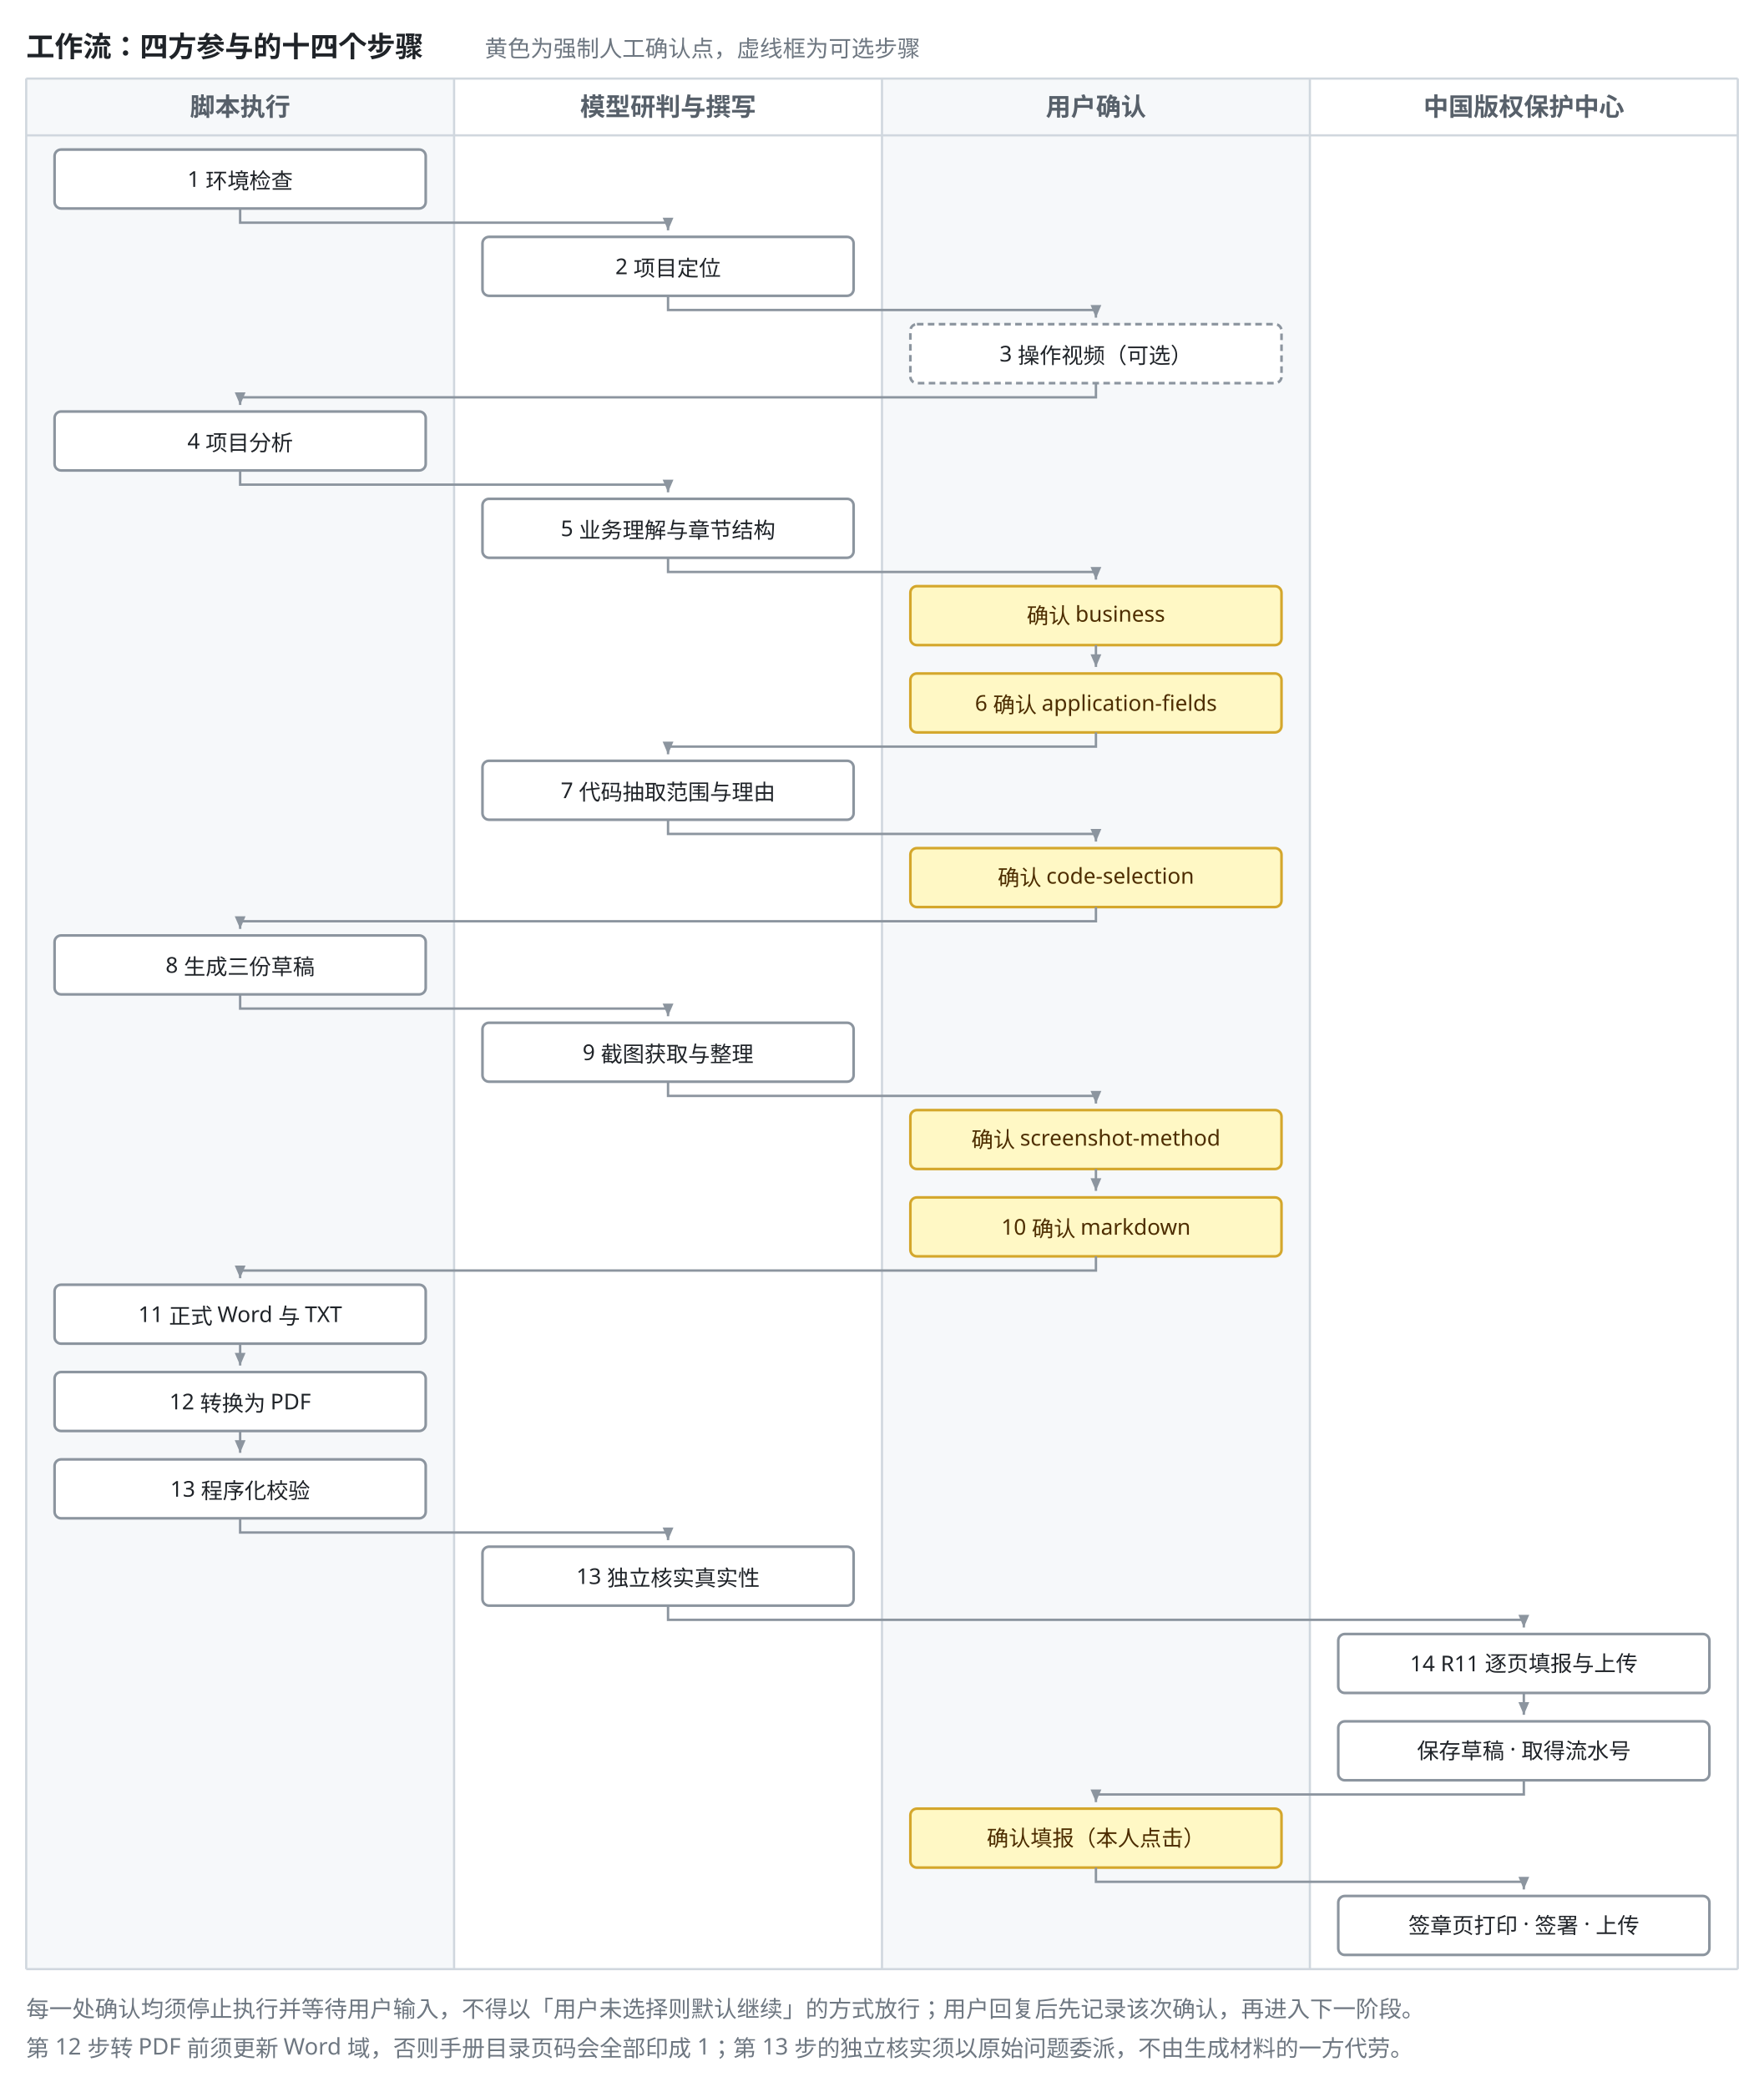
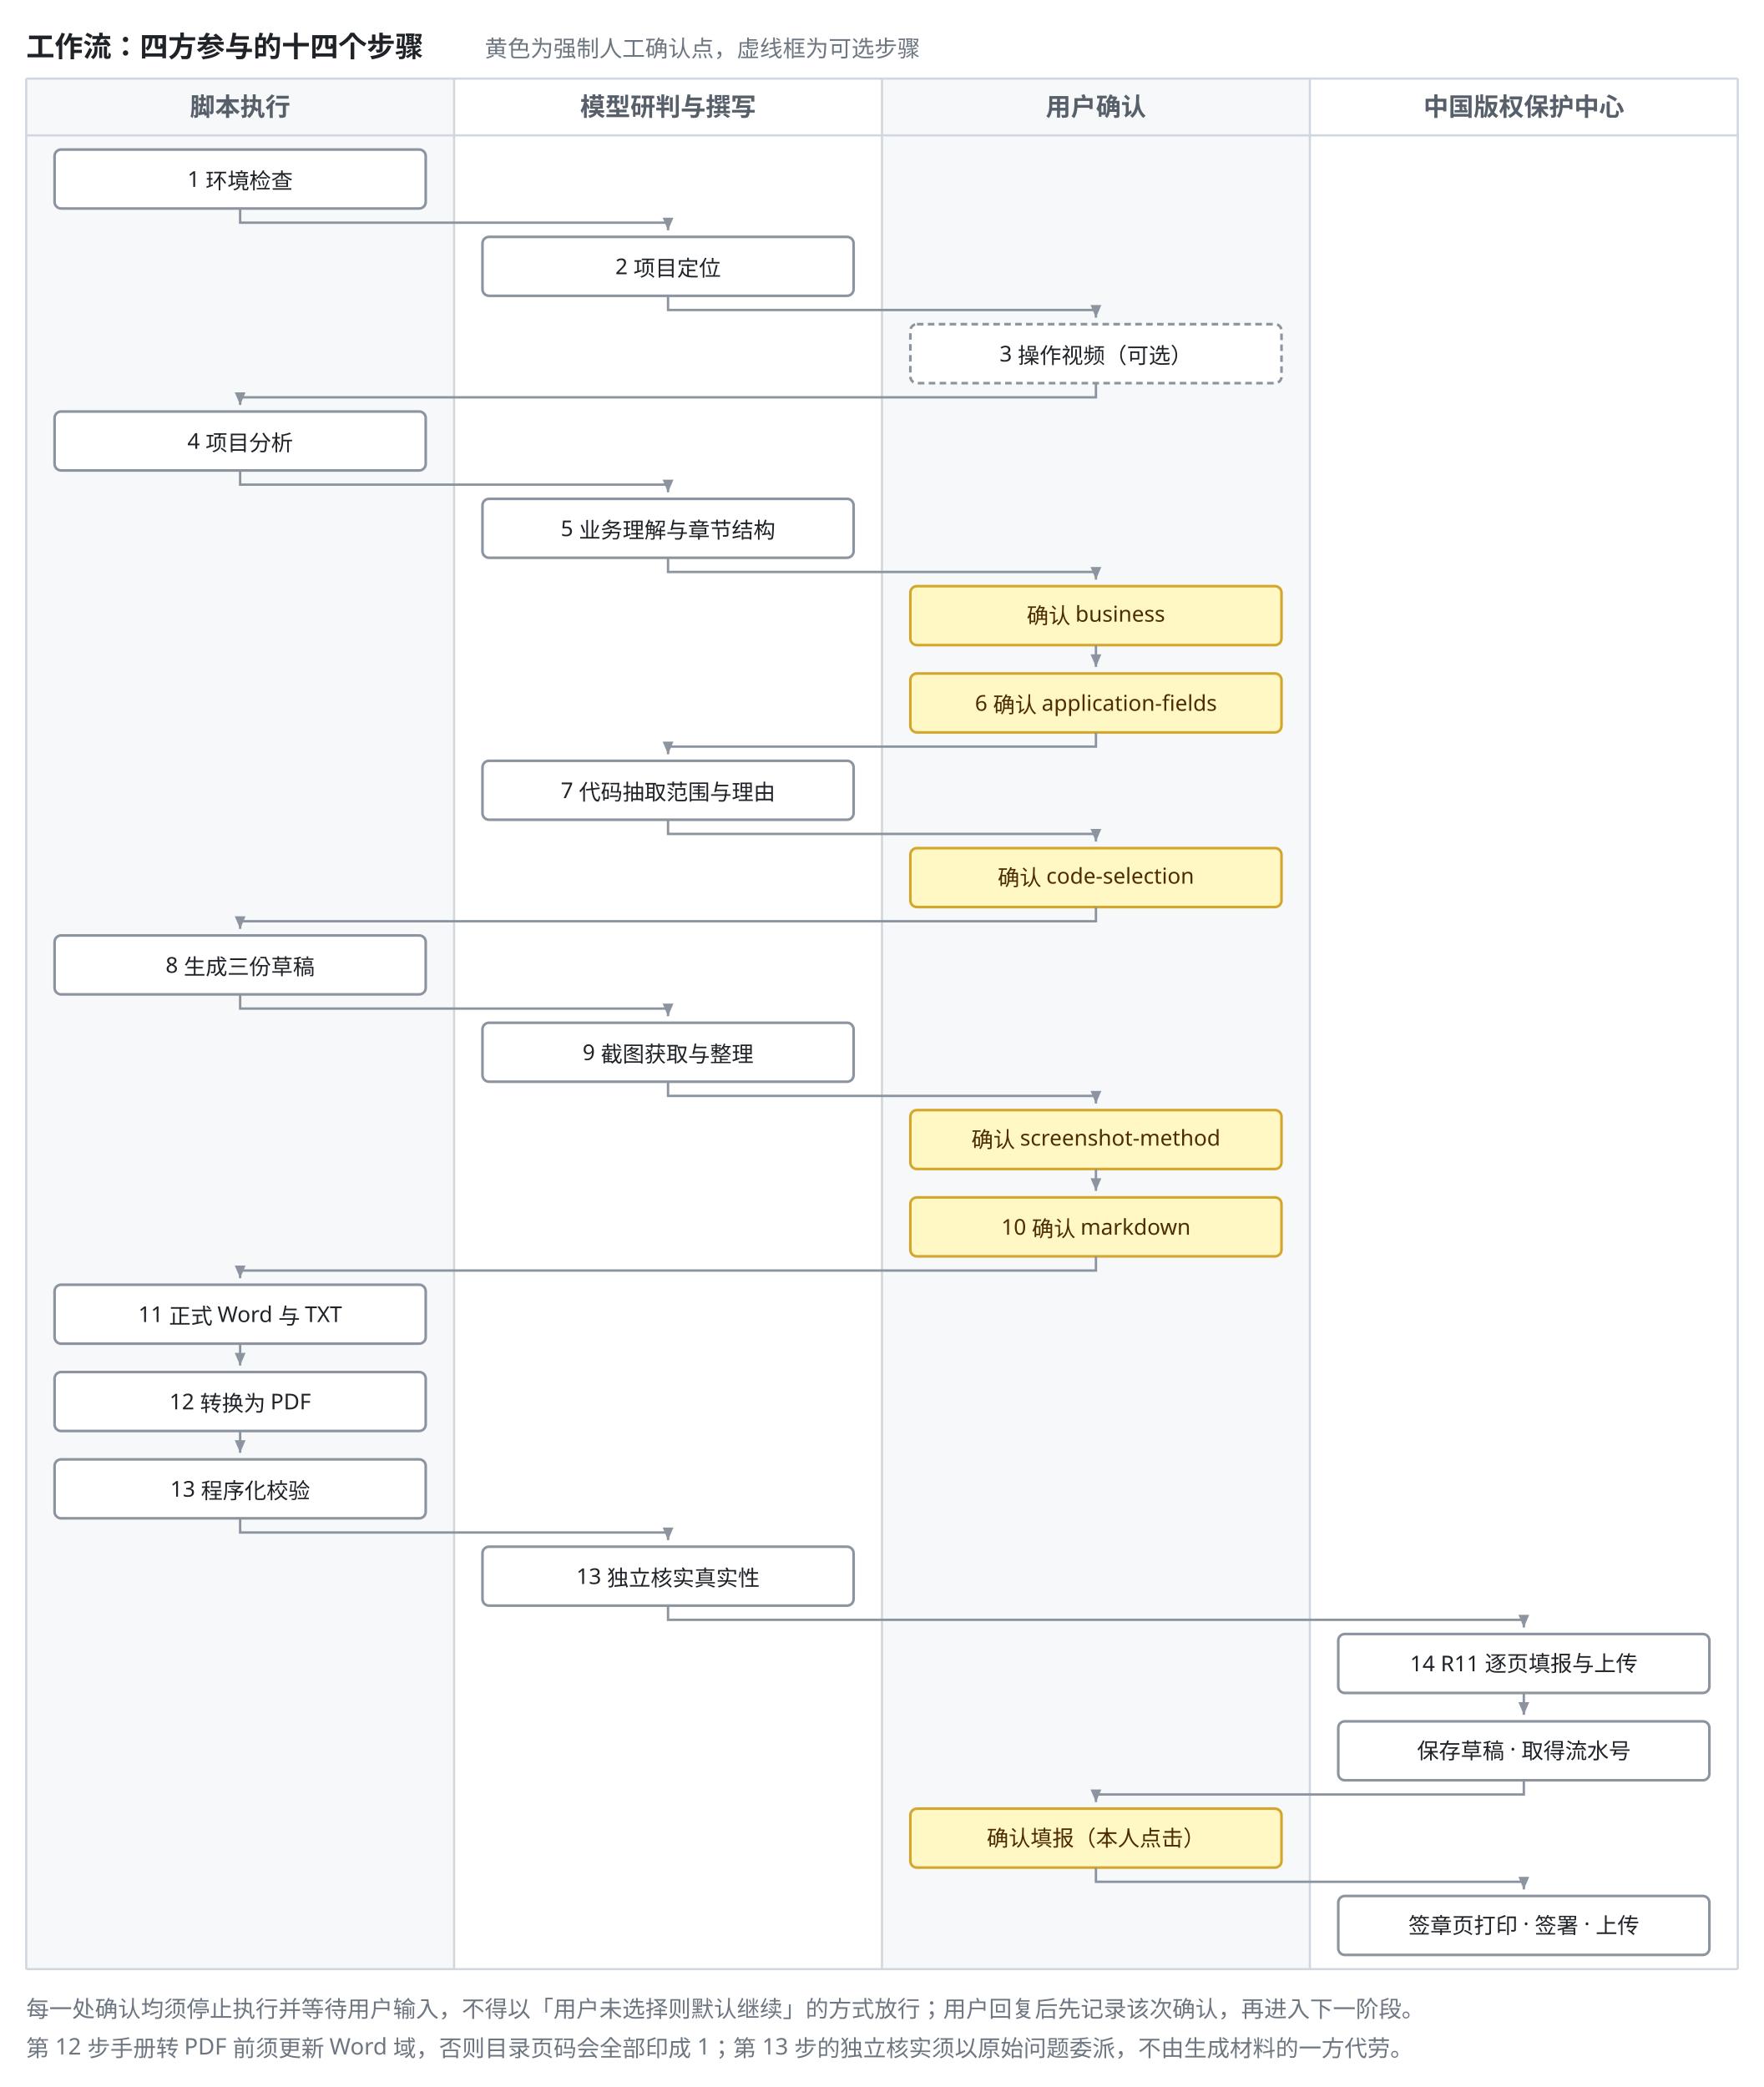
<svg xmlns="http://www.w3.org/2000/svg" viewBox="0 0 808 956" width="808" height="956" role="img" aria-label="工作流泳道图：脚本执行、模型研判与撰写、用户确认、中国版权保护中心四条泳道，二十一个步骤自上而下推进">
  <style>
    :root { color-scheme: light dark; }
    .bg { fill: #ffffff; }
    .lane-a { fill: #f6f8fa; }
    .lane-b { fill: #ffffff; }
    .lane-line { stroke: #d0d7de; stroke-width: 1; }
    .lane-name { fill: #57606a; font: 600 11.5px ui-sans-serif, system-ui, "PingFang SC", sans-serif; }
    .node { fill: #ffffff; stroke: #8c959f; stroke-width: 1.2; }
    .node-gate { fill: #fff8c5; stroke: #d4a72c; stroke-width: 1.2; }
    .node-opt { fill: #ffffff; stroke: #8c959f; stroke-width: 1.2; stroke-dasharray: 3 2; }
    .node-text { fill: #1f2328; font: 400 10px ui-sans-serif, system-ui, "PingFang SC", sans-serif; }
    .gate-text { fill: #4d2d00; font: 500 10px ui-sans-serif, system-ui, "PingFang SC", sans-serif; }
    .edge { stroke: #8c959f; stroke-width: 1.1; fill: none; }
    .cap { fill: #6e7781; font: 400 10.5px ui-sans-serif, system-ui, "PingFang SC", sans-serif; }
    .title { fill: #1f2328; font: 600 13px ui-sans-serif, system-ui, "PingFang SC", sans-serif; }
    @media (prefers-color-scheme: dark) {
      .bg { fill: #0d1117; }
      .lane-a { fill: #161b22; }
      .lane-b { fill: #0d1117; }
      .lane-line { stroke: #30363d; }
      .lane-name, .cap { fill: #8b949e; }
      .title { fill: #e6edf3; }
      .node { fill: #161b22; stroke: #6e7681; }
      .node-opt { fill: #161b22; stroke: #6e7681; }
      .node-gate { fill: #3b2f00; stroke: #d4a72c; }
      .node-text { fill: #e6edf3; }
      .gate-text { fill: #f0d98a; }
      .edge { stroke: #6e7681; }
    }
  </style>
  <rect class="bg" x="0" y="0" width="808" height="956" />
  <defs>
    <marker id="arrow" viewBox="0 0 8 8" refX="7" refY="4" markerWidth="6" markerHeight="6" orient="auto-start-reverse">
      <path d="M0,1 L7,4 L0,7 z" fill="#8c959f" />
    </marker>
  </defs>
  <rect class="lane-a" x="12" y="36" width="196" height="866" />
  <line class="lane-line" x1="12" y1="36" x2="12" y2="902" />
  <text class="lane-name" x="110" y="53" text-anchor="middle">脚本执行</text>
  <rect class="lane-b" x="208" y="36" width="196" height="866" />
  <line class="lane-line" x1="208" y1="36" x2="208" y2="902" />
  <text class="lane-name" x="306" y="53" text-anchor="middle">模型研判与撰写</text>
  <rect class="lane-a" x="404" y="36" width="196" height="866" />
  <line class="lane-line" x1="404" y1="36" x2="404" y2="902" />
  <text class="lane-name" x="502" y="53" text-anchor="middle">用户确认</text>
  <rect class="lane-b" x="600" y="36" width="196" height="866" />
  <line class="lane-line" x1="600" y1="36" x2="600" y2="902" />
  <text class="lane-name" x="698" y="53" text-anchor="middle">中国版权保护中心</text>
  <line class="lane-line" x1="796" y1="36" x2="796" y2="902" />
  <line class="lane-line" x1="12" y1="36" x2="796" y2="36" />
  <line class="lane-line" x1="12" y1="62" x2="796" y2="62" />
  <line class="lane-line" x1="12" y1="902" x2="796" y2="902" />
  <text class="title" x="12" y="26">工作流：四方参与的十四个步骤</text>
  <text class="cap" x="222" y="26">黄色为强制人工确认点，虚线框为可选步骤</text>
  <rect class="node" x="25.0" y="68.5" width="170" height="27" rx="3" />
  <text class="node-text" x="110.0" y="85.6" text-anchor="middle">1 环境检查</text>
  <rect class="node" x="221.0" y="108.5" width="170" height="27" rx="3" />
  <text class="node-text" x="306.0" y="125.6" text-anchor="middle">2 项目定位</text>
  <rect class="node-opt" x="417.0" y="148.5" width="170" height="27" rx="3" />
  <text class="node-text" x="502.0" y="165.6" text-anchor="middle">3 操作视频（可选）</text>
  <rect class="node" x="25.0" y="188.5" width="170" height="27" rx="3" />
  <text class="node-text" x="110.0" y="205.6" text-anchor="middle">4 项目分析</text>
  <rect class="node" x="221.0" y="228.5" width="170" height="27" rx="3" />
  <text class="node-text" x="306.0" y="245.6" text-anchor="middle">5 业务理解与章节结构</text>
  <rect class="node-gate" x="417.0" y="268.5" width="170" height="27" rx="3" />
  <text class="gate-text" x="502.0" y="285.6" text-anchor="middle">确认 business</text>
  <rect class="node-gate" x="417.0" y="308.5" width="170" height="27" rx="3" />
  <text class="gate-text" x="502.0" y="325.6" text-anchor="middle">6 确认 application-fields</text>
  <rect class="node" x="221.0" y="348.5" width="170" height="27" rx="3" />
  <text class="node-text" x="306.0" y="365.6" text-anchor="middle">7 代码抽取范围与理由</text>
  <rect class="node-gate" x="417.0" y="388.5" width="170" height="27" rx="3" />
  <text class="gate-text" x="502.0" y="405.6" text-anchor="middle">确认 code-selection</text>
  <rect class="node" x="25.0" y="428.5" width="170" height="27" rx="3" />
  <text class="node-text" x="110.0" y="445.6" text-anchor="middle">8 生成三份草稿</text>
  <rect class="node" x="221.0" y="468.5" width="170" height="27" rx="3" />
  <text class="node-text" x="306.0" y="485.6" text-anchor="middle">9 截图获取与整理</text>
  <rect class="node-gate" x="417.0" y="508.5" width="170" height="27" rx="3" />
  <text class="gate-text" x="502.0" y="525.6" text-anchor="middle">确认 screenshot-method</text>
  <rect class="node-gate" x="417.0" y="548.5" width="170" height="27" rx="3" />
  <text class="gate-text" x="502.0" y="565.6" text-anchor="middle">10 确认 markdown</text>
  <rect class="node" x="25.0" y="588.5" width="170" height="27" rx="3" />
  <text class="node-text" x="110.0" y="605.6" text-anchor="middle">11 正式 Word 与 TXT</text>
  <rect class="node" x="25.0" y="628.5" width="170" height="27" rx="3" />
  <text class="node-text" x="110.0" y="645.6" text-anchor="middle">12 转换为 PDF</text>
  <rect class="node" x="25.0" y="668.5" width="170" height="27" rx="3" />
  <text class="node-text" x="110.0" y="685.6" text-anchor="middle">13 程序化校验</text>
  <rect class="node" x="221.0" y="708.5" width="170" height="27" rx="3" />
  <text class="node-text" x="306.0" y="725.6" text-anchor="middle">13 独立核实真实性</text>
  <rect class="node" x="613.0" y="748.5" width="170" height="27" rx="3" />
  <text class="node-text" x="698.0" y="765.6" text-anchor="middle">14 R11 逐页填报与上传</text>
  <rect class="node" x="613.0" y="788.5" width="170" height="27" rx="3" />
  <text class="node-text" x="698.0" y="805.6" text-anchor="middle">保存草稿 · 取得流水号</text>
  <rect class="node-gate" x="417.0" y="828.5" width="170" height="27" rx="3" />
  <text class="gate-text" x="502.0" y="845.6" text-anchor="middle">确认填报（本人点击）</text>
  <rect class="node" x="613.0" y="868.5" width="170" height="27" rx="3" />
  <text class="node-text" x="698.0" y="885.6" text-anchor="middle">签章页打印 · 签署 · 上传</text>
  <path class="edge" d="M110.0,95.5 L110.0,102.0 L306.0,102.0 L306.0,105.5" marker-end="url(#arrow)" />
  <path class="edge" d="M306.0,135.5 L306.0,142.0 L502.0,142.0 L502.0,145.5" marker-end="url(#arrow)" />
  <path class="edge" d="M502.0,175.5 L502.0,182.0 L110.0,182.0 L110.0,185.5" marker-end="url(#arrow)" />
  <path class="edge" d="M110.0,215.5 L110.0,222.0 L306.0,222.0 L306.0,225.5" marker-end="url(#arrow)" />
  <path class="edge" d="M306.0,255.5 L306.0,262.0 L502.0,262.0 L502.0,265.5" marker-end="url(#arrow)" />
  <path class="edge" d="M502.0,295.5 L502.0,305.5" marker-end="url(#arrow)" />
  <path class="edge" d="M502.0,335.5 L502.0,342.0 L306.0,342.0 L306.0,345.5" marker-end="url(#arrow)" />
  <path class="edge" d="M306.0,375.5 L306.0,382.0 L502.0,382.0 L502.0,385.5" marker-end="url(#arrow)" />
  <path class="edge" d="M502.0,415.5 L502.0,422.0 L110.0,422.0 L110.0,425.5" marker-end="url(#arrow)" />
  <path class="edge" d="M110.0,455.5 L110.0,462.0 L306.0,462.0 L306.0,465.5" marker-end="url(#arrow)" />
  <path class="edge" d="M306.0,495.5 L306.0,502.0 L502.0,502.0 L502.0,505.5" marker-end="url(#arrow)" />
  <path class="edge" d="M502.0,535.5 L502.0,545.5" marker-end="url(#arrow)" />
  <path class="edge" d="M502.0,575.5 L502.0,582.0 L110.0,582.0 L110.0,585.5" marker-end="url(#arrow)" />
  <path class="edge" d="M110.0,615.5 L110.0,625.5" marker-end="url(#arrow)" />
  <path class="edge" d="M110.0,655.5 L110.0,665.5" marker-end="url(#arrow)" />
  <path class="edge" d="M110.0,695.5 L110.0,702.0 L306.0,702.0 L306.0,705.5" marker-end="url(#arrow)" />
  <path class="edge" d="M306.0,735.5 L306.0,742.0 L698.0,742.0 L698.0,745.5" marker-end="url(#arrow)" />
  <path class="edge" d="M698.0,775.5 L698.0,785.5" marker-end="url(#arrow)" />
  <path class="edge" d="M698.0,815.5 L698.0,822.0 L502.0,822.0 L502.0,825.5" marker-end="url(#arrow)" />
  <path class="edge" d="M502.0,855.5 L502.0,862.0 L698.0,862.0 L698.0,865.5" marker-end="url(#arrow)" />
  <text class="cap" x="12" y="924">每一处确认均须停止执行并等待用户输入，不得以「用户未选择则默认继续」的方式放行；用户回复后先记录该次确认，再进入下一阶段。</text>
-   <text class="cap" x="12" y="942">第 12 步转 PDF 前须更新 Word 域，否则手册目录页码会全部印成 1；第 13 步的独立核实须以原始问题委派，不由生成材料的一方代劳。</text>
+   <text class="cap" x="12" y="942">第 12 步手册转 PDF 前须更新 Word 域，否则目录页码会全部印成 1；第 13 步的独立核实须以原始问题委派，不由生成材料的一方代劳。</text>
</svg>
